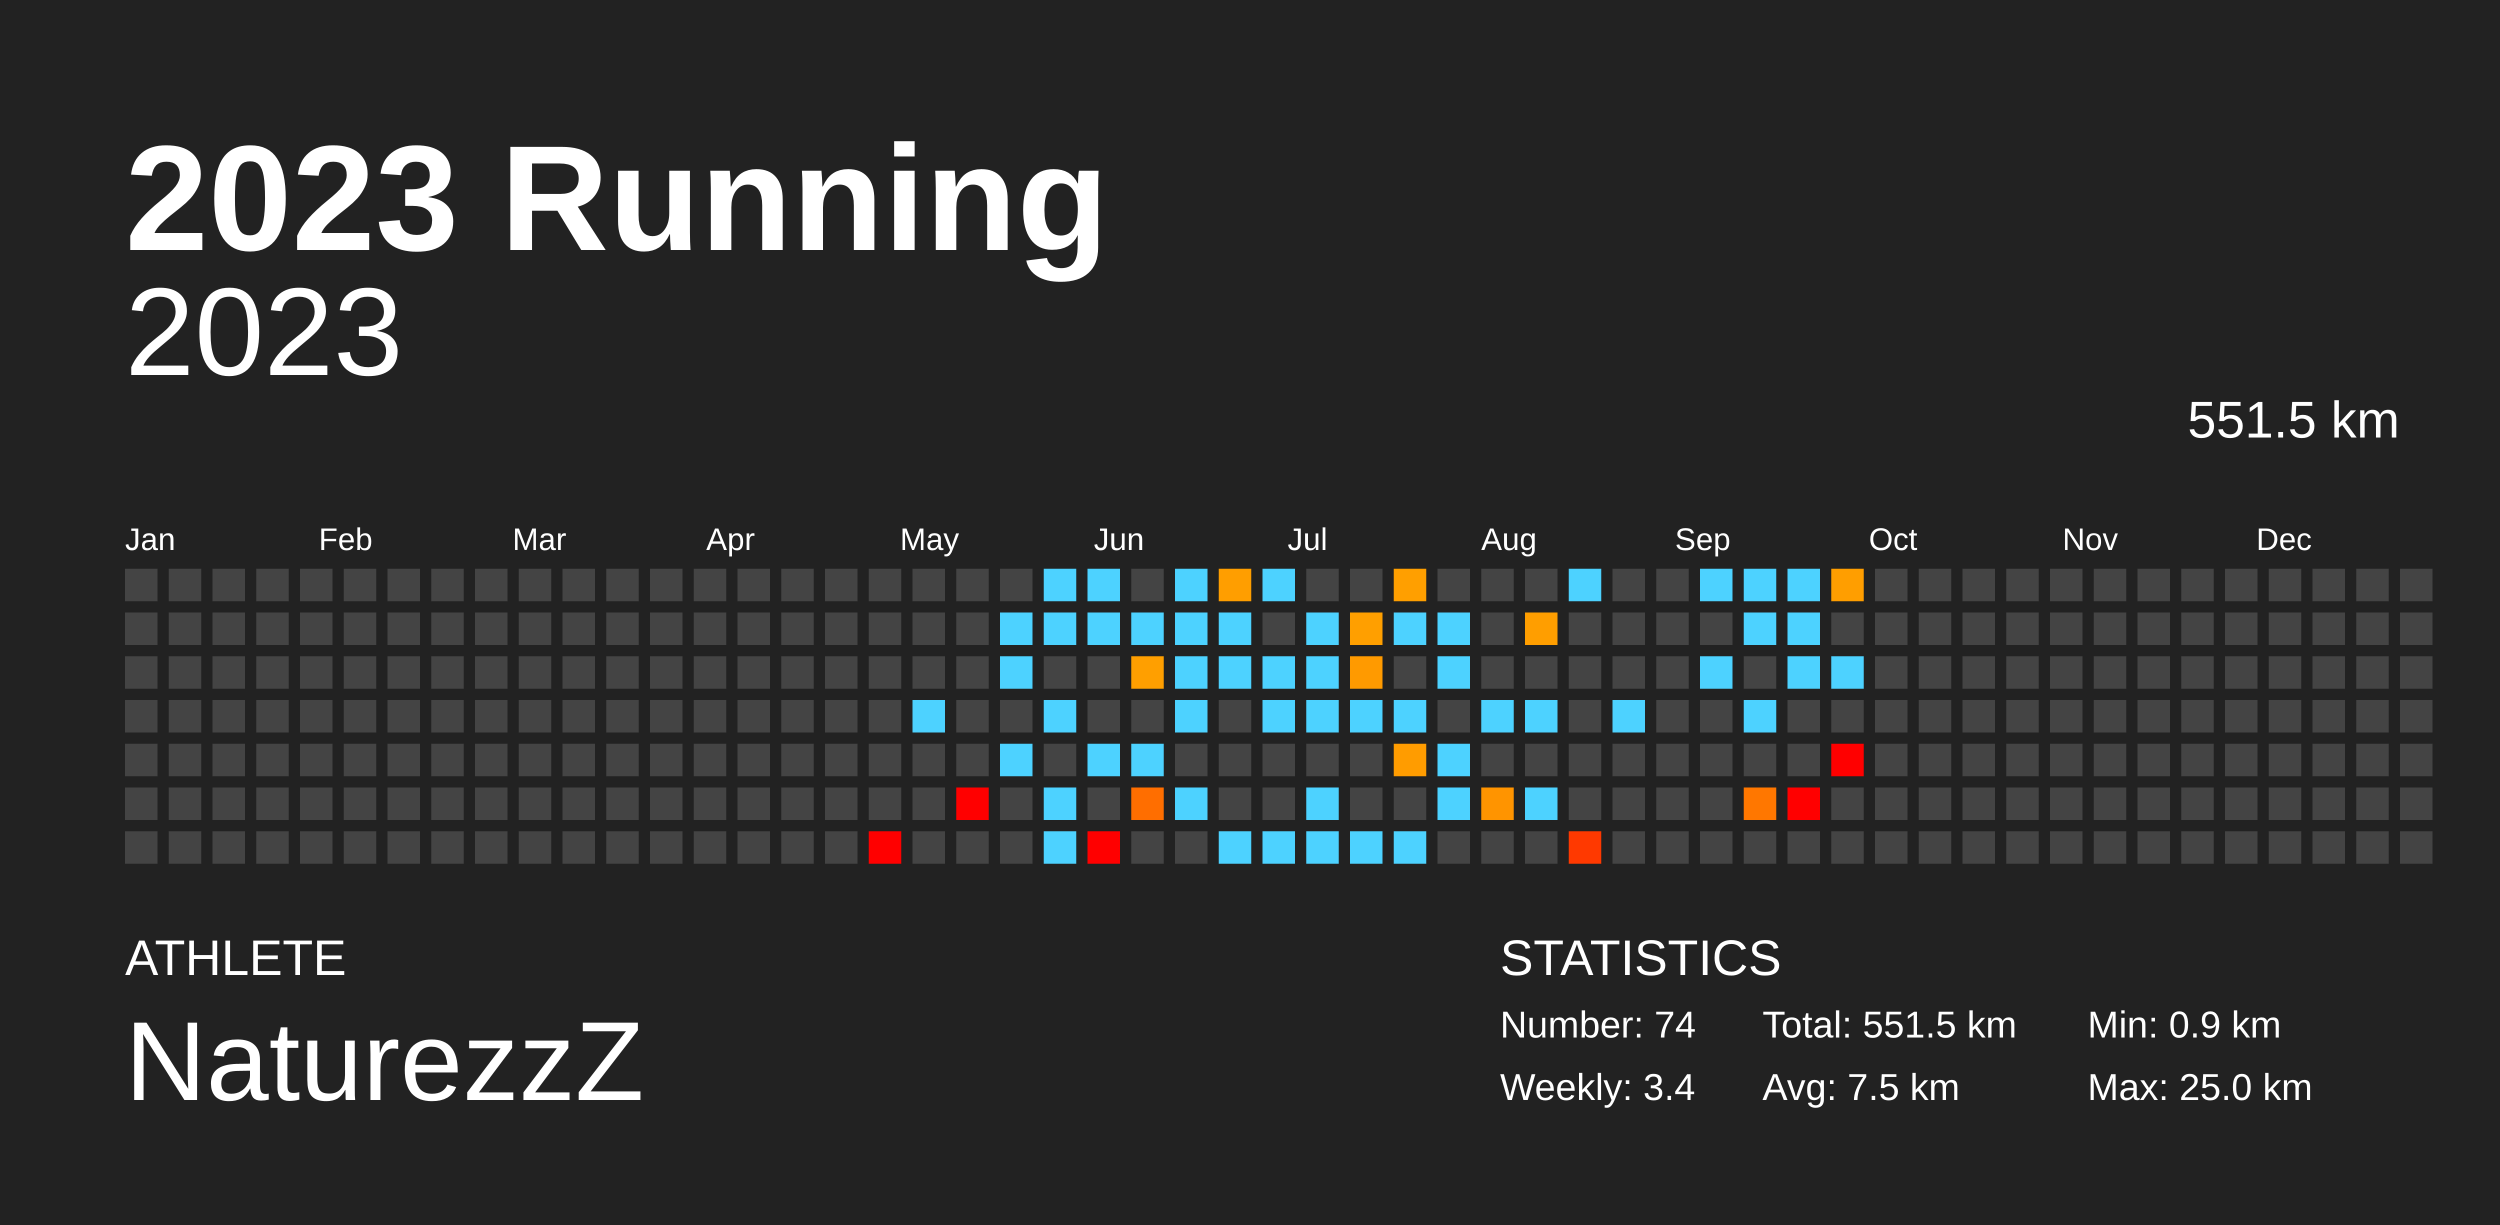
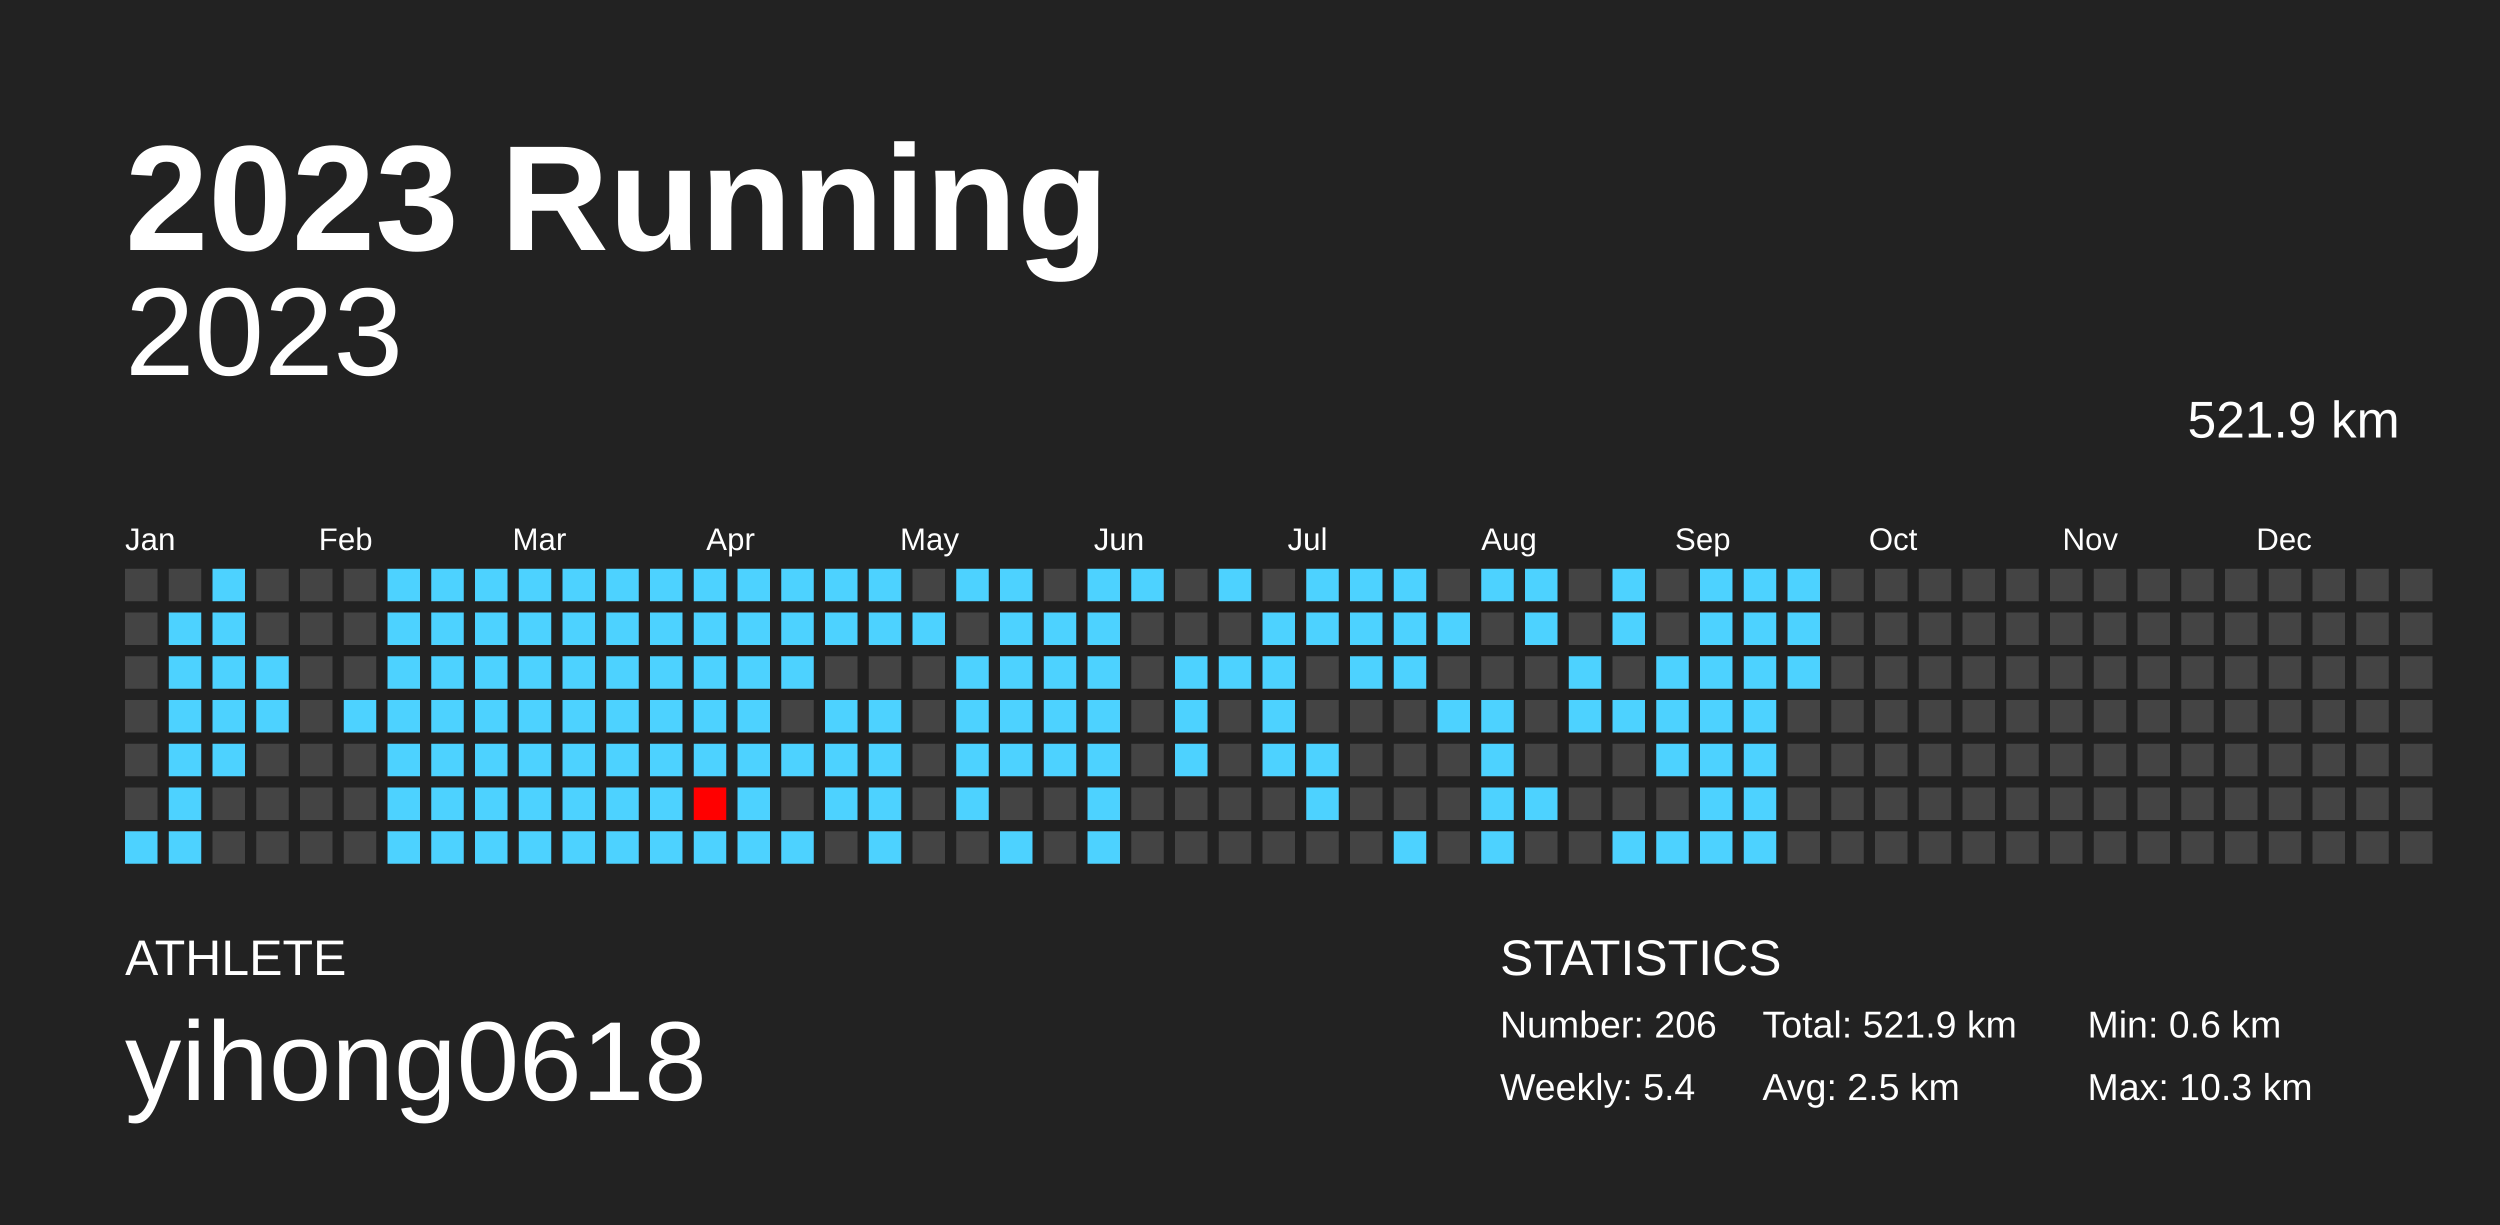
<svg xmlns="http://www.w3.org/2000/svg" baseProfile="full" height="98mm" version="1.1" viewBox="0,0,200,98" width="200mm">
  <defs />
  <rect fill="#222222" height="98" width="200" x="0" y="0" />
  <text fill="#FFFFFF" style="font-size:12px; font-family:Arial; font-weight:bold;" x="10" y="20">2023 Running</text>
  <text fill="#FFFFFF" style="font-size:4px; font-family:Arial" x="10" y="78">ATHLETE</text>
-   <text fill="#FFFFFF" style="font-size:9px; font-family:Arial" x="10" y="88">NaturezzZ</text>
+   <text fill="#FFFFFF" style="font-size:9px; font-family:Arial" x="10" y="88">yihong0618</text>
  <text fill="#FFFFFF" style="font-size:4px; font-family:Arial" x="120" y="78">STATISTICS</text>
-   <text fill="#FFFFFF" style="font-size:3px; font-family:Arial" x="120" y="83">Number: 74</text>
-   <text fill="#FFFFFF" style="font-size:3px; font-family:Arial" x="120" y="88">Weekly: 3.4</text>
-   <text fill="#FFFFFF" style="font-size:3px; font-family:Arial" x="141" y="83">Total: 551.5 km</text>
-   <text fill="#FFFFFF" style="font-size:3px; font-family:Arial" x="141" y="88">Avg: 7.5 km</text>
-   <text fill="#FFFFFF" style="font-size:3px; font-family:Arial" x="167" y="83">Min: 0.9 km</text>
-   <text fill="#FFFFFF" style="font-size:3px; font-family:Arial" x="167" y="88">Max: 25.0 km</text>
+   <text fill="#FFFFFF" style="font-size:3px; font-family:Arial" x="120" y="83">Number: 206</text>
+   <text fill="#FFFFFF" style="font-size:3px; font-family:Arial" x="120" y="88">Weekly: 5.4</text>
+   <text fill="#FFFFFF" style="font-size:3px; font-family:Arial" x="141" y="83">Total: 521.9 km</text>
+   <text fill="#FFFFFF" style="font-size:3px; font-family:Arial" x="141" y="88">Avg: 2.5 km</text>
+   <text fill="#FFFFFF" style="font-size:3px; font-family:Arial" x="167" y="83">Min: 0.6 km</text>
+   <text fill="#FFFFFF" style="font-size:3px; font-family:Arial" x="167" y="88">Max: 10.3 km</text>
  <text alignment-baseline="hanging" fill="#FFFFFF" style="font-size:10.0px; font-family:Arial;" x="10" y="30">2023</text>
-   <text alignment-baseline="hanging" fill="#FFFFFF" style="font-size:4.125px; font-family:Arial;" x="175" y="35">551.5 km</text>
+   <text alignment-baseline="hanging" fill="#FFFFFF" style="font-size:4.125px; font-family:Arial;" x="175" y="35">521.9 km</text>
  <text fill="#FFFFFF" style="font-size:2.5px; font-family:Arial" x="10.0" y="44">Jan</text>
  <text fill="#FFFFFF" style="font-size:2.5px; font-family:Arial" x="25.5" y="44">Feb</text>
  <text fill="#FFFFFF" style="font-size:2.5px; font-family:Arial" x="41.0" y="44">Mar</text>
  <text fill="#FFFFFF" style="font-size:2.5px; font-family:Arial" x="56.5" y="44">Apr</text>
  <text fill="#FFFFFF" style="font-size:2.5px; font-family:Arial" x="72.0" y="44">May</text>
  <text fill="#FFFFFF" style="font-size:2.5px; font-family:Arial" x="87.5" y="44">Jun</text>
  <text fill="#FFFFFF" style="font-size:2.5px; font-family:Arial" x="103.0" y="44">Jul</text>
  <text fill="#FFFFFF" style="font-size:2.5px; font-family:Arial" x="118.5" y="44">Aug</text>
  <text fill="#FFFFFF" style="font-size:2.5px; font-family:Arial" x="134.0" y="44">Sep</text>
  <text fill="#FFFFFF" style="font-size:2.5px; font-family:Arial" x="149.5" y="44">Oct</text>
  <text fill="#FFFFFF" style="font-size:2.5px; font-family:Arial" x="165.0" y="44">Nov</text>
  <text fill="#FFFFFF" style="font-size:2.5px; font-family:Arial" x="180.5" y="44">Dec</text>
  <rect fill="#444444" height="2.6" width="2.6" x="10.0" y="45.5" />
  <rect fill="#444444" height="2.6" width="2.6" x="10.0" y="49.0" />
  <rect fill="#444444" height="2.6" width="2.6" x="10.0" y="52.5" />
  <rect fill="#444444" height="2.6" width="2.6" x="10.0" y="56.0" />
  <rect fill="#444444" height="2.6" width="2.6" x="10.0" y="59.5" />
  <rect fill="#444444" height="2.6" width="2.6" x="10.0" y="63.0" />
-   <rect fill="#444444" height="2.6" width="2.6" x="10.0" y="66.5" />
+   <rect fill="#4dd2ff" height="2.6" width="2.6" x="10.0" y="66.5" />
  <rect fill="#444444" height="2.6" width="2.6" x="13.5" y="45.5" />
-   <rect fill="#444444" height="2.6" width="2.6" x="13.5" y="49.0" />
-   <rect fill="#444444" height="2.6" width="2.6" x="13.5" y="52.5" />
-   <rect fill="#444444" height="2.6" width="2.6" x="13.5" y="56.0" />
-   <rect fill="#444444" height="2.6" width="2.6" x="13.5" y="59.5" />
-   <rect fill="#444444" height="2.6" width="2.6" x="13.5" y="63.0" />
-   <rect fill="#444444" height="2.6" width="2.6" x="13.5" y="66.5" />
-   <rect fill="#444444" height="2.6" width="2.6" x="17.0" y="45.5" />
-   <rect fill="#444444" height="2.6" width="2.6" x="17.0" y="49.0" />
-   <rect fill="#444444" height="2.6" width="2.6" x="17.0" y="52.5" />
-   <rect fill="#444444" height="2.6" width="2.6" x="17.0" y="56.0" />
-   <rect fill="#444444" height="2.6" width="2.6" x="17.0" y="59.5" />
+   <rect fill="#4dd2ff" height="2.6" width="2.6" x="13.5" y="49.0" />
+   <rect fill="#4dd2ff" height="2.6" width="2.6" x="13.5" y="52.5" />
+   <rect fill="#4dd2ff" height="2.6" width="2.6" x="13.5" y="56.0" />
+   <rect fill="#4dd2ff" height="2.6" width="2.6" x="13.5" y="59.5" />
+   <rect fill="#4dd2ff" height="2.6" width="2.6" x="13.5" y="63.0" />
+   <rect fill="#4dd2ff" height="2.6" width="2.6" x="13.5" y="66.5" />
+   <rect fill="#4dd2ff" height="2.6" width="2.6" x="17.0" y="45.5" />
+   <rect fill="#4dd2ff" height="2.6" width="2.6" x="17.0" y="49.0" />
+   <rect fill="#4dd2ff" height="2.6" width="2.6" x="17.0" y="52.5" />
+   <rect fill="#4dd2ff" height="2.6" width="2.6" x="17.0" y="56.0" />
+   <rect fill="#4dd2ff" height="2.6" width="2.6" x="17.0" y="59.5" />
  <rect fill="#444444" height="2.6" width="2.6" x="17.0" y="63.0" />
  <rect fill="#444444" height="2.6" width="2.6" x="17.0" y="66.5" />
  <rect fill="#444444" height="2.6" width="2.6" x="20.5" y="45.5" />
  <rect fill="#444444" height="2.6" width="2.6" x="20.5" y="49.0" />
-   <rect fill="#444444" height="2.6" width="2.6" x="20.5" y="52.5" />
-   <rect fill="#444444" height="2.6" width="2.6" x="20.5" y="56.0" />
+   <rect fill="#4dd2ff" height="2.6" width="2.6" x="20.5" y="52.5" />
+   <rect fill="#4dd2ff" height="2.6" width="2.6" x="20.5" y="56.0" />
  <rect fill="#444444" height="2.6" width="2.6" x="20.5" y="59.5" />
  <rect fill="#444444" height="2.6" width="2.6" x="20.5" y="63.0" />
  <rect fill="#444444" height="2.6" width="2.6" x="20.5" y="66.5" />
  <rect fill="#444444" height="2.6" width="2.6" x="24.0" y="45.5" />
  <rect fill="#444444" height="2.6" width="2.6" x="24.0" y="49.0" />
  <rect fill="#444444" height="2.6" width="2.6" x="24.0" y="52.5" />
  <rect fill="#444444" height="2.6" width="2.6" x="24.0" y="56.0" />
  <rect fill="#444444" height="2.6" width="2.6" x="24.0" y="59.5" />
  <rect fill="#444444" height="2.6" width="2.6" x="24.0" y="63.0" />
  <rect fill="#444444" height="2.6" width="2.6" x="24.0" y="66.5" />
  <rect fill="#444444" height="2.6" width="2.6" x="27.5" y="45.5" />
  <rect fill="#444444" height="2.6" width="2.6" x="27.5" y="49.0" />
  <rect fill="#444444" height="2.6" width="2.6" x="27.5" y="52.5" />
-   <rect fill="#444444" height="2.6" width="2.6" x="27.5" y="56.0" />
+   <rect fill="#4dd2ff" height="2.6" width="2.6" x="27.5" y="56.0" />
  <rect fill="#444444" height="2.6" width="2.6" x="27.5" y="59.5" />
  <rect fill="#444444" height="2.6" width="2.6" x="27.5" y="63.0" />
  <rect fill="#444444" height="2.6" width="2.6" x="27.5" y="66.5" />
-   <rect fill="#444444" height="2.6" width="2.6" x="31.0" y="45.5" />
-   <rect fill="#444444" height="2.6" width="2.6" x="31.0" y="49.0" />
-   <rect fill="#444444" height="2.6" width="2.6" x="31.0" y="52.5" />
-   <rect fill="#444444" height="2.6" width="2.6" x="31.0" y="56.0" />
-   <rect fill="#444444" height="2.6" width="2.6" x="31.0" y="59.5" />
-   <rect fill="#444444" height="2.6" width="2.6" x="31.0" y="63.0" />
-   <rect fill="#444444" height="2.6" width="2.6" x="31.0" y="66.5" />
-   <rect fill="#444444" height="2.6" width="2.6" x="34.5" y="45.5" />
-   <rect fill="#444444" height="2.6" width="2.6" x="34.5" y="49.0" />
-   <rect fill="#444444" height="2.6" width="2.6" x="34.5" y="52.5" />
-   <rect fill="#444444" height="2.6" width="2.6" x="34.5" y="56.0" />
-   <rect fill="#444444" height="2.6" width="2.6" x="34.5" y="59.5" />
-   <rect fill="#444444" height="2.6" width="2.6" x="34.5" y="63.0" />
-   <rect fill="#444444" height="2.6" width="2.6" x="34.5" y="66.5" />
-   <rect fill="#444444" height="2.6" width="2.6" x="38.0" y="45.5" />
-   <rect fill="#444444" height="2.6" width="2.6" x="38.0" y="49.0" />
-   <rect fill="#444444" height="2.6" width="2.6" x="38.0" y="52.5" />
-   <rect fill="#444444" height="2.6" width="2.6" x="38.0" y="56.0" />
-   <rect fill="#444444" height="2.6" width="2.6" x="38.0" y="59.5" />
-   <rect fill="#444444" height="2.6" width="2.6" x="38.0" y="63.0" />
-   <rect fill="#444444" height="2.6" width="2.6" x="38.0" y="66.5" />
-   <rect fill="#444444" height="2.6" width="2.6" x="41.5" y="45.5" />
-   <rect fill="#444444" height="2.6" width="2.6" x="41.5" y="49.0" />
-   <rect fill="#444444" height="2.6" width="2.6" x="41.5" y="52.5" />
-   <rect fill="#444444" height="2.6" width="2.6" x="41.5" y="56.0" />
-   <rect fill="#444444" height="2.6" width="2.6" x="41.5" y="59.5" />
-   <rect fill="#444444" height="2.6" width="2.6" x="41.5" y="63.0" />
-   <rect fill="#444444" height="2.6" width="2.6" x="41.5" y="66.5" />
-   <rect fill="#444444" height="2.6" width="2.6" x="45.0" y="45.5" />
-   <rect fill="#444444" height="2.6" width="2.6" x="45.0" y="49.0" />
-   <rect fill="#444444" height="2.6" width="2.6" x="45.0" y="52.5" />
-   <rect fill="#444444" height="2.6" width="2.6" x="45.0" y="56.0" />
-   <rect fill="#444444" height="2.6" width="2.6" x="45.0" y="59.5" />
-   <rect fill="#444444" height="2.6" width="2.6" x="45.0" y="63.0" />
-   <rect fill="#444444" height="2.6" width="2.6" x="45.0" y="66.5" />
-   <rect fill="#444444" height="2.6" width="2.6" x="48.5" y="45.5" />
-   <rect fill="#444444" height="2.6" width="2.6" x="48.5" y="49.0" />
-   <rect fill="#444444" height="2.6" width="2.6" x="48.5" y="52.5" />
-   <rect fill="#444444" height="2.6" width="2.6" x="48.5" y="56.0" />
-   <rect fill="#444444" height="2.6" width="2.6" x="48.5" y="59.5" />
-   <rect fill="#444444" height="2.6" width="2.6" x="48.5" y="63.0" />
-   <rect fill="#444444" height="2.6" width="2.6" x="48.5" y="66.5" />
-   <rect fill="#444444" height="2.6" width="2.6" x="52.0" y="45.5" />
-   <rect fill="#444444" height="2.6" width="2.6" x="52.0" y="49.0" />
-   <rect fill="#444444" height="2.6" width="2.6" x="52.0" y="52.5" />
-   <rect fill="#444444" height="2.6" width="2.6" x="52.0" y="56.0" />
-   <rect fill="#444444" height="2.6" width="2.6" x="52.0" y="59.5" />
-   <rect fill="#444444" height="2.6" width="2.6" x="52.0" y="63.0" />
-   <rect fill="#444444" height="2.6" width="2.6" x="52.0" y="66.5" />
-   <rect fill="#444444" height="2.6" width="2.6" x="55.5" y="45.5" />
-   <rect fill="#444444" height="2.6" width="2.6" x="55.5" y="49.0" />
-   <rect fill="#444444" height="2.6" width="2.6" x="55.5" y="52.5" />
-   <rect fill="#444444" height="2.6" width="2.6" x="55.5" y="56.0" />
-   <rect fill="#444444" height="2.6" width="2.6" x="55.5" y="59.5" />
-   <rect fill="#444444" height="2.6" width="2.6" x="55.5" y="63.0" />
-   <rect fill="#444444" height="2.6" width="2.6" x="55.5" y="66.5" />
-   <rect fill="#444444" height="2.6" width="2.6" x="59.0" y="45.5" />
-   <rect fill="#444444" height="2.6" width="2.6" x="59.0" y="49.0" />
-   <rect fill="#444444" height="2.6" width="2.6" x="59.0" y="52.5" />
-   <rect fill="#444444" height="2.6" width="2.6" x="59.0" y="56.0" />
-   <rect fill="#444444" height="2.6" width="2.6" x="59.0" y="59.5" />
-   <rect fill="#444444" height="2.6" width="2.6" x="59.0" y="63.0" />
-   <rect fill="#444444" height="2.6" width="2.6" x="59.0" y="66.5" />
-   <rect fill="#444444" height="2.6" width="2.6" x="62.5" y="45.5" />
-   <rect fill="#444444" height="2.6" width="2.6" x="62.5" y="49.0" />
-   <rect fill="#444444" height="2.6" width="2.6" x="62.5" y="52.5" />
+   <rect fill="#4dd2ff" height="2.6" width="2.6" x="31.0" y="45.5" />
+   <rect fill="#4dd2ff" height="2.6" width="2.6" x="31.0" y="49.0" />
+   <rect fill="#4dd2ff" height="2.6" width="2.6" x="31.0" y="52.5" />
+   <rect fill="#4dd2ff" height="2.6" width="2.6" x="31.0" y="56.0" />
+   <rect fill="#4dd2ff" height="2.6" width="2.6" x="31.0" y="59.5" />
+   <rect fill="#4dd2ff" height="2.6" width="2.6" x="31.0" y="63.0" />
+   <rect fill="#4dd2ff" height="2.6" width="2.6" x="31.0" y="66.5" />
+   <rect fill="#4dd2ff" height="2.6" width="2.6" x="34.5" y="45.5" />
+   <rect fill="#4dd2ff" height="2.6" width="2.6" x="34.5" y="49.0" />
+   <rect fill="#4dd2ff" height="2.6" width="2.6" x="34.5" y="52.5" />
+   <rect fill="#4dd2ff" height="2.6" width="2.6" x="34.5" y="56.0" />
+   <rect fill="#4dd2ff" height="2.6" width="2.6" x="34.5" y="59.5" />
+   <rect fill="#4dd2ff" height="2.6" width="2.6" x="34.5" y="63.0" />
+   <rect fill="#4dd2ff" height="2.6" width="2.6" x="34.5" y="66.5" />
+   <rect fill="#4dd2ff" height="2.6" width="2.6" x="38.0" y="45.5" />
+   <rect fill="#4dd2ff" height="2.6" width="2.6" x="38.0" y="49.0" />
+   <rect fill="#4dd2ff" height="2.6" width="2.6" x="38.0" y="52.5" />
+   <rect fill="#4dd2ff" height="2.6" width="2.6" x="38.0" y="56.0" />
+   <rect fill="#4dd2ff" height="2.6" width="2.6" x="38.0" y="59.5" />
+   <rect fill="#4dd2ff" height="2.6" width="2.6" x="38.0" y="63.0" />
+   <rect fill="#4dd2ff" height="2.6" width="2.6" x="38.0" y="66.5" />
+   <rect fill="#4dd2ff" height="2.6" width="2.6" x="41.5" y="45.5" />
+   <rect fill="#4dd2ff" height="2.6" width="2.6" x="41.5" y="49.0" />
+   <rect fill="#4dd2ff" height="2.6" width="2.6" x="41.5" y="52.5" />
+   <rect fill="#4dd2ff" height="2.6" width="2.6" x="41.5" y="56.0" />
+   <rect fill="#4dd2ff" height="2.6" width="2.6" x="41.5" y="59.5" />
+   <rect fill="#4dd2ff" height="2.6" width="2.6" x="41.5" y="63.0" />
+   <rect fill="#4dd2ff" height="2.6" width="2.6" x="41.5" y="66.5" />
+   <rect fill="#4dd2ff" height="2.6" width="2.6" x="45.0" y="45.5" />
+   <rect fill="#4dd2ff" height="2.6" width="2.6" x="45.0" y="49.0" />
+   <rect fill="#4dd2ff" height="2.6" width="2.6" x="45.0" y="52.5" />
+   <rect fill="#4dd2ff" height="2.6" width="2.6" x="45.0" y="56.0" />
+   <rect fill="#4dd2ff" height="2.6" width="2.6" x="45.0" y="59.5" />
+   <rect fill="#4dd2ff" height="2.6" width="2.6" x="45.0" y="63.0" />
+   <rect fill="#4dd2ff" height="2.6" width="2.6" x="45.0" y="66.5" />
+   <rect fill="#4dd2ff" height="2.6" width="2.6" x="48.5" y="45.5" />
+   <rect fill="#4dd2ff" height="2.6" width="2.6" x="48.5" y="49.0" />
+   <rect fill="#4dd2ff" height="2.6" width="2.6" x="48.5" y="52.5" />
+   <rect fill="#4dd2ff" height="2.6" width="2.6" x="48.5" y="56.0" />
+   <rect fill="#4dd2ff" height="2.6" width="2.6" x="48.5" y="59.5" />
+   <rect fill="#4dd2ff" height="2.6" width="2.6" x="48.5" y="63.0" />
+   <rect fill="#4dd2ff" height="2.6" width="2.6" x="48.5" y="66.5" />
+   <rect fill="#4dd2ff" height="2.6" width="2.6" x="52.0" y="45.5" />
+   <rect fill="#4dd2ff" height="2.6" width="2.6" x="52.0" y="49.0" />
+   <rect fill="#4dd2ff" height="2.6" width="2.6" x="52.0" y="52.5" />
+   <rect fill="#4dd2ff" height="2.6" width="2.6" x="52.0" y="56.0" />
+   <rect fill="#4dd2ff" height="2.6" width="2.6" x="52.0" y="59.5" />
+   <rect fill="#4dd2ff" height="2.6" width="2.6" x="52.0" y="63.0" />
+   <rect fill="#4dd2ff" height="2.6" width="2.6" x="52.0" y="66.5" />
+   <rect fill="#4dd2ff" height="2.6" width="2.6" x="55.5" y="45.5" />
+   <rect fill="#4dd2ff" height="2.6" width="2.6" x="55.5" y="49.0" />
+   <rect fill="#4dd2ff" height="2.6" width="2.6" x="55.5" y="52.5" />
+   <rect fill="#4dd2ff" height="2.6" width="2.6" x="55.5" y="56.0" />
+   <rect fill="#4dd2ff" height="2.6" width="2.6" x="55.5" y="59.5" />
+   <rect fill="#ff0000" height="2.6" width="2.6" x="55.5" y="63.0" />
+   <rect fill="#4dd2ff" height="2.6" width="2.6" x="55.5" y="66.5" />
+   <rect fill="#4dd2ff" height="2.6" width="2.6" x="59.0" y="45.5" />
+   <rect fill="#4dd2ff" height="2.6" width="2.6" x="59.0" y="49.0" />
+   <rect fill="#4dd2ff" height="2.6" width="2.6" x="59.0" y="52.5" />
+   <rect fill="#4dd2ff" height="2.6" width="2.6" x="59.0" y="56.0" />
+   <rect fill="#4dd2ff" height="2.6" width="2.6" x="59.0" y="59.5" />
+   <rect fill="#4dd2ff" height="2.6" width="2.6" x="59.0" y="63.0" />
+   <rect fill="#4dd2ff" height="2.6" width="2.6" x="59.0" y="66.5" />
+   <rect fill="#4dd2ff" height="2.6" width="2.6" x="62.5" y="45.5" />
+   <rect fill="#4dd2ff" height="2.6" width="2.6" x="62.5" y="49.0" />
+   <rect fill="#4dd2ff" height="2.6" width="2.6" x="62.5" y="52.5" />
  <rect fill="#444444" height="2.6" width="2.6" x="62.5" y="56.0" />
-   <rect fill="#444444" height="2.6" width="2.6" x="62.5" y="59.5" />
+   <rect fill="#4dd2ff" height="2.6" width="2.6" x="62.5" y="59.5" />
  <rect fill="#444444" height="2.6" width="2.6" x="62.5" y="63.0" />
-   <rect fill="#444444" height="2.6" width="2.6" x="62.5" y="66.5" />
-   <rect fill="#444444" height="2.6" width="2.6" x="66.0" y="45.5" />
-   <rect fill="#444444" height="2.6" width="2.6" x="66.0" y="49.0" />
+   <rect fill="#4dd2ff" height="2.6" width="2.6" x="62.5" y="66.5" />
+   <rect fill="#4dd2ff" height="2.6" width="2.6" x="66.0" y="45.5" />
+   <rect fill="#4dd2ff" height="2.6" width="2.6" x="66.0" y="49.0" />
  <rect fill="#444444" height="2.6" width="2.6" x="66.0" y="52.5" />
-   <rect fill="#444444" height="2.6" width="2.6" x="66.0" y="56.0" />
-   <rect fill="#444444" height="2.6" width="2.6" x="66.0" y="59.5" />
-   <rect fill="#444444" height="2.6" width="2.6" x="66.0" y="63.0" />
+   <rect fill="#4dd2ff" height="2.6" width="2.6" x="66.0" y="56.0" />
+   <rect fill="#4dd2ff" height="2.6" width="2.6" x="66.0" y="59.5" />
+   <rect fill="#4dd2ff" height="2.6" width="2.6" x="66.0" y="63.0" />
  <rect fill="#444444" height="2.6" width="2.6" x="66.0" y="66.5" />
-   <rect fill="#444444" height="2.6" width="2.6" x="69.5" y="45.5" />
-   <rect fill="#444444" height="2.6" width="2.6" x="69.5" y="49.0" />
+   <rect fill="#4dd2ff" height="2.6" width="2.6" x="69.5" y="45.5" />
+   <rect fill="#4dd2ff" height="2.6" width="2.6" x="69.5" y="49.0" />
  <rect fill="#444444" height="2.6" width="2.6" x="69.5" y="52.5" />
-   <rect fill="#444444" height="2.6" width="2.6" x="69.5" y="56.0" />
-   <rect fill="#444444" height="2.6" width="2.6" x="69.5" y="59.5" />
-   <rect fill="#444444" height="2.6" width="2.6" x="69.5" y="63.0" />
-   <rect fill="red" height="2.6" width="2.6" x="69.5" y="66.5" />
+   <rect fill="#4dd2ff" height="2.6" width="2.6" x="69.5" y="56.0" />
+   <rect fill="#4dd2ff" height="2.6" width="2.6" x="69.5" y="59.5" />
+   <rect fill="#4dd2ff" height="2.6" width="2.6" x="69.5" y="63.0" />
+   <rect fill="#4dd2ff" height="2.6" width="2.6" x="69.5" y="66.5" />
  <rect fill="#444444" height="2.6" width="2.6" x="73.0" y="45.5" />
-   <rect fill="#444444" height="2.6" width="2.6" x="73.0" y="49.0" />
+   <rect fill="#4dd2ff" height="2.6" width="2.6" x="73.0" y="49.0" />
  <rect fill="#444444" height="2.6" width="2.6" x="73.0" y="52.5" />
-   <rect fill="#4dd2ff" height="2.6" width="2.6" x="73.0" y="56.0" />
+   <rect fill="#444444" height="2.6" width="2.6" x="73.0" y="56.0" />
  <rect fill="#444444" height="2.6" width="2.6" x="73.0" y="59.5" />
  <rect fill="#444444" height="2.6" width="2.6" x="73.0" y="63.0" />
  <rect fill="#444444" height="2.6" width="2.6" x="73.0" y="66.5" />
-   <rect fill="#444444" height="2.6" width="2.6" x="76.5" y="45.5" />
+   <rect fill="#4dd2ff" height="2.6" width="2.6" x="76.5" y="45.5" />
  <rect fill="#444444" height="2.6" width="2.6" x="76.5" y="49.0" />
-   <rect fill="#444444" height="2.6" width="2.6" x="76.5" y="52.5" />
-   <rect fill="#444444" height="2.6" width="2.6" x="76.5" y="56.0" />
-   <rect fill="#444444" height="2.6" width="2.6" x="76.5" y="59.5" />
-   <rect fill="red" height="2.6" width="2.6" x="76.5" y="63.0" />
+   <rect fill="#4dd2ff" height="2.6" width="2.6" x="76.5" y="52.5" />
+   <rect fill="#4dd2ff" height="2.6" width="2.6" x="76.5" y="56.0" />
+   <rect fill="#4dd2ff" height="2.6" width="2.6" x="76.5" y="59.5" />
+   <rect fill="#4dd2ff" height="2.6" width="2.6" x="76.5" y="63.0" />
  <rect fill="#444444" height="2.6" width="2.6" x="76.5" y="66.5" />
-   <rect fill="#444444" height="2.6" width="2.6" x="80.0" y="45.5" />
+   <rect fill="#4dd2ff" height="2.6" width="2.6" x="80.0" y="45.5" />
  <rect fill="#4dd2ff" height="2.6" width="2.6" x="80.0" y="49.0" />
  <rect fill="#4dd2ff" height="2.6" width="2.6" x="80.0" y="52.5" />
-   <rect fill="#444444" height="2.6" width="2.6" x="80.0" y="56.0" />
+   <rect fill="#4dd2ff" height="2.6" width="2.6" x="80.0" y="56.0" />
  <rect fill="#4dd2ff" height="2.6" width="2.6" x="80.0" y="59.5" />
  <rect fill="#444444" height="2.6" width="2.6" x="80.0" y="63.0" />
-   <rect fill="#444444" height="2.6" width="2.6" x="80.0" y="66.5" />
-   <rect fill="#4dd2ff" height="2.6" width="2.6" x="83.5" y="45.5" />
+   <rect fill="#4dd2ff" height="2.6" width="2.6" x="80.0" y="66.5" />
+   <rect fill="#444444" height="2.6" width="2.6" x="83.5" y="45.5" />
  <rect fill="#4dd2ff" height="2.6" width="2.6" x="83.5" y="49.0" />
-   <rect fill="#444444" height="2.6" width="2.6" x="83.5" y="52.5" />
+   <rect fill="#4dd2ff" height="2.6" width="2.6" x="83.5" y="52.5" />
  <rect fill="#4dd2ff" height="2.6" width="2.6" x="83.5" y="56.0" />
-   <rect fill="#444444" height="2.6" width="2.6" x="83.5" y="59.5" />
-   <rect fill="#4dd2ff" height="2.6" width="2.6" x="83.5" y="63.0" />
-   <rect fill="#4dd2ff" height="2.6" width="2.6" x="83.5" y="66.5" />
+   <rect fill="#4dd2ff" height="2.6" width="2.6" x="83.5" y="59.5" />
+   <rect fill="#444444" height="2.6" width="2.6" x="83.5" y="63.0" />
+   <rect fill="#444444" height="2.6" width="2.6" x="83.5" y="66.5" />
  <rect fill="#4dd2ff" height="2.6" width="2.6" x="87.0" y="45.5" />
  <rect fill="#4dd2ff" height="2.6" width="2.6" x="87.0" y="49.0" />
-   <rect fill="#444444" height="2.6" width="2.6" x="87.0" y="52.5" />
-   <rect fill="#444444" height="2.6" width="2.6" x="87.0" y="56.0" />
+   <rect fill="#4dd2ff" height="2.6" width="2.6" x="87.0" y="52.5" />
+   <rect fill="#4dd2ff" height="2.6" width="2.6" x="87.0" y="56.0" />
  <rect fill="#4dd2ff" height="2.6" width="2.6" x="87.0" y="59.5" />
-   <rect fill="#444444" height="2.6" width="2.6" x="87.0" y="63.0" />
-   <rect fill="red" height="2.6" width="2.6" x="87.0" y="66.5" />
-   <rect fill="#444444" height="2.6" width="2.6" x="90.5" y="45.5" />
-   <rect fill="#4dd2ff" height="2.6" width="2.6" x="90.5" y="49.0" />
-   <rect fill="#ff9f00" height="2.6" width="2.6" x="90.5" y="52.5" />
+   <rect fill="#4dd2ff" height="2.6" width="2.6" x="87.0" y="63.0" />
+   <rect fill="#4dd2ff" height="2.6" width="2.6" x="87.0" y="66.5" />
+   <rect fill="#4dd2ff" height="2.6" width="2.6" x="90.5" y="45.5" />
+   <rect fill="#444444" height="2.6" width="2.6" x="90.5" y="49.0" />
+   <rect fill="#444444" height="2.6" width="2.6" x="90.5" y="52.5" />
  <rect fill="#444444" height="2.6" width="2.6" x="90.5" y="56.0" />
-   <rect fill="#4dd2ff" height="2.6" width="2.6" x="90.5" y="59.5" />
-   <rect fill="#ff6e00" height="2.6" width="2.6" x="90.5" y="63.0" />
+   <rect fill="#444444" height="2.6" width="2.6" x="90.5" y="59.5" />
+   <rect fill="#444444" height="2.6" width="2.6" x="90.5" y="63.0" />
  <rect fill="#444444" height="2.6" width="2.6" x="90.5" y="66.5" />
-   <rect fill="#4dd2ff" height="2.6" width="2.6" x="94.0" y="45.5" />
-   <rect fill="#4dd2ff" height="2.6" width="2.6" x="94.0" y="49.0" />
+   <rect fill="#444444" height="2.6" width="2.6" x="94.0" y="45.5" />
+   <rect fill="#444444" height="2.6" width="2.6" x="94.0" y="49.0" />
  <rect fill="#4dd2ff" height="2.6" width="2.6" x="94.0" y="52.5" />
  <rect fill="#4dd2ff" height="2.6" width="2.6" x="94.0" y="56.0" />
-   <rect fill="#444444" height="2.6" width="2.6" x="94.0" y="59.5" />
-   <rect fill="#4dd2ff" height="2.6" width="2.6" x="94.0" y="63.0" />
+   <rect fill="#4dd2ff" height="2.6" width="2.6" x="94.0" y="59.5" />
+   <rect fill="#444444" height="2.6" width="2.6" x="94.0" y="63.0" />
  <rect fill="#444444" height="2.6" width="2.6" x="94.0" y="66.5" />
-   <rect fill="#ff9e00" height="2.6" width="2.6" x="97.5" y="45.5" />
-   <rect fill="#4dd2ff" height="2.6" width="2.6" x="97.5" y="49.0" />
+   <rect fill="#4dd2ff" height="2.6" width="2.6" x="97.5" y="45.5" />
+   <rect fill="#444444" height="2.6" width="2.6" x="97.5" y="49.0" />
  <rect fill="#4dd2ff" height="2.6" width="2.6" x="97.5" y="52.5" />
  <rect fill="#444444" height="2.6" width="2.6" x="97.5" y="56.0" />
  <rect fill="#444444" height="2.6" width="2.6" x="97.5" y="59.5" />
  <rect fill="#444444" height="2.6" width="2.6" x="97.5" y="63.0" />
-   <rect fill="#4dd2ff" height="2.6" width="2.6" x="97.5" y="66.5" />
-   <rect fill="#4dd2ff" height="2.6" width="2.6" x="101.0" y="45.5" />
-   <rect fill="#444444" height="2.6" width="2.6" x="101.0" y="49.0" />
+   <rect fill="#444444" height="2.6" width="2.6" x="97.5" y="66.5" />
+   <rect fill="#444444" height="2.6" width="2.6" x="101.0" y="45.5" />
+   <rect fill="#4dd2ff" height="2.6" width="2.6" x="101.0" y="49.0" />
  <rect fill="#4dd2ff" height="2.6" width="2.6" x="101.0" y="52.5" />
  <rect fill="#4dd2ff" height="2.6" width="2.6" x="101.0" y="56.0" />
-   <rect fill="#444444" height="2.6" width="2.6" x="101.0" y="59.5" />
+   <rect fill="#4dd2ff" height="2.6" width="2.6" x="101.0" y="59.5" />
  <rect fill="#444444" height="2.6" width="2.6" x="101.0" y="63.0" />
-   <rect fill="#4dd2ff" height="2.6" width="2.6" x="101.0" y="66.5" />
-   <rect fill="#444444" height="2.6" width="2.6" x="104.5" y="45.5" />
+   <rect fill="#444444" height="2.6" width="2.6" x="101.0" y="66.5" />
+   <rect fill="#4dd2ff" height="2.6" width="2.6" x="104.5" y="45.5" />
  <rect fill="#4dd2ff" height="2.6" width="2.6" x="104.5" y="49.0" />
-   <rect fill="#4dd2ff" height="2.6" width="2.6" x="104.5" y="52.5" />
-   <rect fill="#4dd2ff" height="2.6" width="2.6" x="104.5" y="56.0" />
-   <rect fill="#444444" height="2.6" width="2.6" x="104.5" y="59.5" />
+   <rect fill="#444444" height="2.6" width="2.6" x="104.5" y="52.5" />
+   <rect fill="#444444" height="2.6" width="2.6" x="104.5" y="56.0" />
+   <rect fill="#4dd2ff" height="2.6" width="2.6" x="104.5" y="59.5" />
  <rect fill="#4dd2ff" height="2.6" width="2.6" x="104.5" y="63.0" />
-   <rect fill="#4dd2ff" height="2.6" width="2.6" x="104.5" y="66.5" />
-   <rect fill="#444444" height="2.6" width="2.6" x="108.0" y="45.5" />
-   <rect fill="#ff9f00" height="2.6" width="2.6" x="108.0" y="49.0" />
-   <rect fill="#ff9a00" height="2.6" width="2.6" x="108.0" y="52.5" />
-   <rect fill="#4dd2ff" height="2.6" width="2.6" x="108.0" y="56.0" />
+   <rect fill="#444444" height="2.6" width="2.6" x="104.5" y="66.5" />
+   <rect fill="#4dd2ff" height="2.6" width="2.6" x="108.0" y="45.5" />
+   <rect fill="#4dd2ff" height="2.6" width="2.6" x="108.0" y="49.0" />
+   <rect fill="#4dd2ff" height="2.6" width="2.6" x="108.0" y="52.5" />
+   <rect fill="#444444" height="2.6" width="2.6" x="108.0" y="56.0" />
  <rect fill="#444444" height="2.6" width="2.6" x="108.0" y="59.5" />
  <rect fill="#444444" height="2.6" width="2.6" x="108.0" y="63.0" />
-   <rect fill="#4dd2ff" height="2.6" width="2.6" x="108.0" y="66.5" />
-   <rect fill="#ff9f00" height="2.6" width="2.6" x="111.5" y="45.5" />
+   <rect fill="#444444" height="2.6" width="2.6" x="108.0" y="66.5" />
+   <rect fill="#4dd2ff" height="2.6" width="2.6" x="111.5" y="45.5" />
  <rect fill="#4dd2ff" height="2.6" width="2.6" x="111.5" y="49.0" />
-   <rect fill="#444444" height="2.6" width="2.6" x="111.5" y="52.5" />
-   <rect fill="#4dd2ff" height="2.6" width="2.6" x="111.5" y="56.0" />
-   <rect fill="#ff9c00" height="2.6" width="2.6" x="111.5" y="59.5" />
+   <rect fill="#4dd2ff" height="2.6" width="2.6" x="111.5" y="52.5" />
+   <rect fill="#444444" height="2.6" width="2.6" x="111.5" y="56.0" />
+   <rect fill="#444444" height="2.6" width="2.6" x="111.5" y="59.5" />
  <rect fill="#444444" height="2.6" width="2.6" x="111.5" y="63.0" />
  <rect fill="#4dd2ff" height="2.6" width="2.6" x="111.5" y="66.5" />
  <rect fill="#444444" height="2.6" width="2.6" x="115.0" y="45.5" />
  <rect fill="#4dd2ff" height="2.6" width="2.6" x="115.0" y="49.0" />
-   <rect fill="#4dd2ff" height="2.6" width="2.6" x="115.0" y="52.5" />
-   <rect fill="#444444" height="2.6" width="2.6" x="115.0" y="56.0" />
-   <rect fill="#4dd2ff" height="2.6" width="2.6" x="115.0" y="59.5" />
-   <rect fill="#4dd2ff" height="2.6" width="2.6" x="115.0" y="63.0" />
+   <rect fill="#444444" height="2.6" width="2.6" x="115.0" y="52.5" />
+   <rect fill="#4dd2ff" height="2.6" width="2.6" x="115.0" y="56.0" />
+   <rect fill="#444444" height="2.6" width="2.6" x="115.0" y="59.5" />
+   <rect fill="#444444" height="2.6" width="2.6" x="115.0" y="63.0" />
  <rect fill="#444444" height="2.6" width="2.6" x="115.0" y="66.5" />
-   <rect fill="#444444" height="2.6" width="2.6" x="118.5" y="45.5" />
+   <rect fill="#4dd2ff" height="2.6" width="2.6" x="118.5" y="45.5" />
  <rect fill="#444444" height="2.6" width="2.6" x="118.5" y="49.0" />
  <rect fill="#444444" height="2.6" width="2.6" x="118.5" y="52.5" />
  <rect fill="#4dd2ff" height="2.6" width="2.6" x="118.5" y="56.0" />
-   <rect fill="#444444" height="2.6" width="2.6" x="118.5" y="59.5" />
-   <rect fill="#ff9400" height="2.6" width="2.6" x="118.5" y="63.0" />
-   <rect fill="#444444" height="2.6" width="2.6" x="118.5" y="66.5" />
-   <rect fill="#444444" height="2.6" width="2.6" x="122.0" y="45.5" />
-   <rect fill="#ff9e00" height="2.6" width="2.6" x="122.0" y="49.0" />
+   <rect fill="#4dd2ff" height="2.6" width="2.6" x="118.5" y="59.5" />
+   <rect fill="#4dd2ff" height="2.6" width="2.6" x="118.5" y="63.0" />
+   <rect fill="#4dd2ff" height="2.6" width="2.6" x="118.5" y="66.5" />
+   <rect fill="#4dd2ff" height="2.6" width="2.6" x="122.0" y="45.5" />
+   <rect fill="#4dd2ff" height="2.6" width="2.6" x="122.0" y="49.0" />
  <rect fill="#444444" height="2.6" width="2.6" x="122.0" y="52.5" />
-   <rect fill="#4dd2ff" height="2.6" width="2.6" x="122.0" y="56.0" />
+   <rect fill="#444444" height="2.6" width="2.6" x="122.0" y="56.0" />
  <rect fill="#444444" height="2.6" width="2.6" x="122.0" y="59.5" />
  <rect fill="#4dd2ff" height="2.6" width="2.6" x="122.0" y="63.0" />
  <rect fill="#444444" height="2.6" width="2.6" x="122.0" y="66.5" />
-   <rect fill="#4dd2ff" height="2.6" width="2.6" x="125.5" y="45.5" />
+   <rect fill="#444444" height="2.6" width="2.6" x="125.5" y="45.5" />
  <rect fill="#444444" height="2.6" width="2.6" x="125.5" y="49.0" />
-   <rect fill="#444444" height="2.6" width="2.6" x="125.5" y="52.5" />
-   <rect fill="#444444" height="2.6" width="2.6" x="125.5" y="56.0" />
+   <rect fill="#4dd2ff" height="2.6" width="2.6" x="125.5" y="52.5" />
+   <rect fill="#4dd2ff" height="2.6" width="2.6" x="125.5" y="56.0" />
  <rect fill="#444444" height="2.6" width="2.6" x="125.5" y="59.5" />
  <rect fill="#444444" height="2.6" width="2.6" x="125.5" y="63.0" />
-   <rect fill="#ff3900" height="2.6" width="2.6" x="125.5" y="66.5" />
-   <rect fill="#444444" height="2.6" width="2.6" x="129.0" y="45.5" />
-   <rect fill="#444444" height="2.6" width="2.6" x="129.0" y="49.0" />
+   <rect fill="#444444" height="2.6" width="2.6" x="125.5" y="66.5" />
+   <rect fill="#4dd2ff" height="2.6" width="2.6" x="129.0" y="45.5" />
+   <rect fill="#4dd2ff" height="2.6" width="2.6" x="129.0" y="49.0" />
  <rect fill="#444444" height="2.6" width="2.6" x="129.0" y="52.5" />
  <rect fill="#4dd2ff" height="2.6" width="2.6" x="129.0" y="56.0" />
  <rect fill="#444444" height="2.6" width="2.6" x="129.0" y="59.5" />
  <rect fill="#444444" height="2.6" width="2.6" x="129.0" y="63.0" />
-   <rect fill="#444444" height="2.6" width="2.6" x="129.0" y="66.5" />
+   <rect fill="#4dd2ff" height="2.6" width="2.6" x="129.0" y="66.5" />
  <rect fill="#444444" height="2.6" width="2.6" x="132.5" y="45.5" />
  <rect fill="#444444" height="2.6" width="2.6" x="132.5" y="49.0" />
-   <rect fill="#444444" height="2.6" width="2.6" x="132.5" y="52.5" />
-   <rect fill="#444444" height="2.6" width="2.6" x="132.5" y="56.0" />
-   <rect fill="#444444" height="2.6" width="2.6" x="132.5" y="59.5" />
+   <rect fill="#4dd2ff" height="2.6" width="2.6" x="132.5" y="52.5" />
+   <rect fill="#4dd2ff" height="2.6" width="2.6" x="132.5" y="56.0" />
+   <rect fill="#4dd2ff" height="2.6" width="2.6" x="132.5" y="59.5" />
  <rect fill="#444444" height="2.6" width="2.6" x="132.5" y="63.0" />
-   <rect fill="#444444" height="2.6" width="2.6" x="132.5" y="66.5" />
+   <rect fill="#4dd2ff" height="2.6" width="2.6" x="132.5" y="66.5" />
  <rect fill="#4dd2ff" height="2.6" width="2.6" x="136.0" y="45.5" />
-   <rect fill="#444444" height="2.6" width="2.6" x="136.0" y="49.0" />
+   <rect fill="#4dd2ff" height="2.6" width="2.6" x="136.0" y="49.0" />
  <rect fill="#4dd2ff" height="2.6" width="2.6" x="136.0" y="52.5" />
-   <rect fill="#444444" height="2.6" width="2.6" x="136.0" y="56.0" />
-   <rect fill="#444444" height="2.6" width="2.6" x="136.0" y="59.5" />
-   <rect fill="#444444" height="2.6" width="2.6" x="136.0" y="63.0" />
-   <rect fill="#444444" height="2.6" width="2.6" x="136.0" y="66.5" />
+   <rect fill="#4dd2ff" height="2.6" width="2.6" x="136.0" y="56.0" />
+   <rect fill="#4dd2ff" height="2.6" width="2.6" x="136.0" y="59.5" />
+   <rect fill="#4dd2ff" height="2.6" width="2.6" x="136.0" y="63.0" />
+   <rect fill="#4dd2ff" height="2.6" width="2.6" x="136.0" y="66.5" />
  <rect fill="#4dd2ff" height="2.6" width="2.6" x="139.5" y="45.5" />
  <rect fill="#4dd2ff" height="2.6" width="2.6" x="139.5" y="49.0" />
-   <rect fill="#444444" height="2.6" width="2.6" x="139.5" y="52.5" />
+   <rect fill="#4dd2ff" height="2.6" width="2.6" x="139.5" y="52.5" />
  <rect fill="#4dd2ff" height="2.6" width="2.6" x="139.5" y="56.0" />
-   <rect fill="#444444" height="2.6" width="2.6" x="139.5" y="59.5" />
-   <rect fill="#ff7700" height="2.6" width="2.6" x="139.5" y="63.0" />
-   <rect fill="#444444" height="2.6" width="2.6" x="139.5" y="66.5" />
+   <rect fill="#4dd2ff" height="2.6" width="2.6" x="139.5" y="59.5" />
+   <rect fill="#4dd2ff" height="2.6" width="2.6" x="139.5" y="63.0" />
+   <rect fill="#4dd2ff" height="2.6" width="2.6" x="139.5" y="66.5" />
  <rect fill="#4dd2ff" height="2.6" width="2.6" x="143.0" y="45.5" />
  <rect fill="#4dd2ff" height="2.6" width="2.6" x="143.0" y="49.0" />
  <rect fill="#4dd2ff" height="2.6" width="2.6" x="143.0" y="52.5" />
  <rect fill="#444444" height="2.6" width="2.6" x="143.0" y="56.0" />
  <rect fill="#444444" height="2.6" width="2.6" x="143.0" y="59.5" />
-   <rect fill="red" height="2.6" width="2.6" x="143.0" y="63.0" />
+   <rect fill="#444444" height="2.6" width="2.6" x="143.0" y="63.0" />
  <rect fill="#444444" height="2.6" width="2.6" x="143.0" y="66.5" />
-   <rect fill="#ff9e00" height="2.6" width="2.6" x="146.5" y="45.5" />
+   <rect fill="#444444" height="2.6" width="2.6" x="146.5" y="45.5" />
  <rect fill="#444444" height="2.6" width="2.6" x="146.5" y="49.0" />
-   <rect fill="#4dd2ff" height="2.6" width="2.6" x="146.5" y="52.5" />
+   <rect fill="#444444" height="2.6" width="2.6" x="146.5" y="52.5" />
  <rect fill="#444444" height="2.6" width="2.6" x="146.5" y="56.0" />
-   <rect fill="red" height="2.6" width="2.6" x="146.5" y="59.5" />
+   <rect fill="#444444" height="2.6" width="2.6" x="146.5" y="59.5" />
  <rect fill="#444444" height="2.6" width="2.6" x="146.5" y="63.0" />
  <rect fill="#444444" height="2.6" width="2.6" x="146.5" y="66.5" />
  <rect fill="#444444" height="2.6" width="2.6" x="150.0" y="45.5" />
  <rect fill="#444444" height="2.6" width="2.6" x="150.0" y="49.0" />
  <rect fill="#444444" height="2.6" width="2.6" x="150.0" y="52.5" />
  <rect fill="#444444" height="2.6" width="2.6" x="150.0" y="56.0" />
  <rect fill="#444444" height="2.6" width="2.6" x="150.0" y="59.5" />
  <rect fill="#444444" height="2.6" width="2.6" x="150.0" y="63.0" />
  <rect fill="#444444" height="2.6" width="2.6" x="150.0" y="66.5" />
  <rect fill="#444444" height="2.6" width="2.6" x="153.5" y="45.5" />
  <rect fill="#444444" height="2.6" width="2.6" x="153.5" y="49.0" />
  <rect fill="#444444" height="2.6" width="2.6" x="153.5" y="52.5" />
  <rect fill="#444444" height="2.6" width="2.6" x="153.5" y="56.0" />
  <rect fill="#444444" height="2.6" width="2.6" x="153.5" y="59.5" />
  <rect fill="#444444" height="2.6" width="2.6" x="153.5" y="63.0" />
  <rect fill="#444444" height="2.6" width="2.6" x="153.5" y="66.5" />
  <rect fill="#444444" height="2.6" width="2.6" x="157.0" y="45.5" />
  <rect fill="#444444" height="2.6" width="2.6" x="157.0" y="49.0" />
  <rect fill="#444444" height="2.6" width="2.6" x="157.0" y="52.5" />
  <rect fill="#444444" height="2.6" width="2.6" x="157.0" y="56.0" />
  <rect fill="#444444" height="2.6" width="2.6" x="157.0" y="59.5" />
  <rect fill="#444444" height="2.6" width="2.6" x="157.0" y="63.0" />
  <rect fill="#444444" height="2.6" width="2.6" x="157.0" y="66.5" />
  <rect fill="#444444" height="2.6" width="2.6" x="160.5" y="45.5" />
  <rect fill="#444444" height="2.6" width="2.6" x="160.5" y="49.0" />
  <rect fill="#444444" height="2.6" width="2.6" x="160.5" y="52.5" />
  <rect fill="#444444" height="2.6" width="2.6" x="160.5" y="56.0" />
  <rect fill="#444444" height="2.6" width="2.6" x="160.5" y="59.5" />
  <rect fill="#444444" height="2.6" width="2.6" x="160.5" y="63.0" />
  <rect fill="#444444" height="2.6" width="2.6" x="160.5" y="66.5" />
  <rect fill="#444444" height="2.6" width="2.6" x="164.0" y="45.5" />
  <rect fill="#444444" height="2.6" width="2.6" x="164.0" y="49.0" />
  <rect fill="#444444" height="2.6" width="2.6" x="164.0" y="52.5" />
  <rect fill="#444444" height="2.6" width="2.6" x="164.0" y="56.0" />
  <rect fill="#444444" height="2.6" width="2.6" x="164.0" y="59.5" />
  <rect fill="#444444" height="2.6" width="2.6" x="164.0" y="63.0" />
  <rect fill="#444444" height="2.6" width="2.6" x="164.0" y="66.5" />
  <rect fill="#444444" height="2.6" width="2.6" x="167.5" y="45.5" />
  <rect fill="#444444" height="2.6" width="2.6" x="167.5" y="49.0" />
  <rect fill="#444444" height="2.6" width="2.6" x="167.5" y="52.5" />
  <rect fill="#444444" height="2.6" width="2.6" x="167.5" y="56.0" />
  <rect fill="#444444" height="2.6" width="2.6" x="167.5" y="59.5" />
  <rect fill="#444444" height="2.6" width="2.6" x="167.5" y="63.0" />
  <rect fill="#444444" height="2.6" width="2.6" x="167.5" y="66.5" />
  <rect fill="#444444" height="2.6" width="2.6" x="171.0" y="45.5" />
  <rect fill="#444444" height="2.6" width="2.6" x="171.0" y="49.0" />
  <rect fill="#444444" height="2.6" width="2.6" x="171.0" y="52.5" />
  <rect fill="#444444" height="2.6" width="2.6" x="171.0" y="56.0" />
  <rect fill="#444444" height="2.6" width="2.6" x="171.0" y="59.5" />
  <rect fill="#444444" height="2.6" width="2.6" x="171.0" y="63.0" />
  <rect fill="#444444" height="2.6" width="2.6" x="171.0" y="66.5" />
  <rect fill="#444444" height="2.6" width="2.6" x="174.5" y="45.5" />
  <rect fill="#444444" height="2.6" width="2.6" x="174.5" y="49.0" />
  <rect fill="#444444" height="2.6" width="2.6" x="174.5" y="52.5" />
  <rect fill="#444444" height="2.6" width="2.6" x="174.5" y="56.0" />
  <rect fill="#444444" height="2.6" width="2.6" x="174.5" y="59.5" />
  <rect fill="#444444" height="2.6" width="2.6" x="174.5" y="63.0" />
  <rect fill="#444444" height="2.6" width="2.6" x="174.5" y="66.5" />
  <rect fill="#444444" height="2.6" width="2.6" x="178.0" y="45.5" />
  <rect fill="#444444" height="2.6" width="2.6" x="178.0" y="49.0" />
  <rect fill="#444444" height="2.6" width="2.6" x="178.0" y="52.5" />
  <rect fill="#444444" height="2.6" width="2.6" x="178.0" y="56.0" />
  <rect fill="#444444" height="2.6" width="2.6" x="178.0" y="59.5" />
  <rect fill="#444444" height="2.6" width="2.6" x="178.0" y="63.0" />
  <rect fill="#444444" height="2.6" width="2.6" x="178.0" y="66.5" />
  <rect fill="#444444" height="2.6" width="2.6" x="181.5" y="45.5" />
  <rect fill="#444444" height="2.6" width="2.6" x="181.5" y="49.0" />
  <rect fill="#444444" height="2.6" width="2.6" x="181.5" y="52.5" />
  <rect fill="#444444" height="2.6" width="2.6" x="181.5" y="56.0" />
  <rect fill="#444444" height="2.6" width="2.6" x="181.5" y="59.5" />
  <rect fill="#444444" height="2.6" width="2.6" x="181.5" y="63.0" />
  <rect fill="#444444" height="2.6" width="2.6" x="181.5" y="66.5" />
  <rect fill="#444444" height="2.6" width="2.6" x="185.0" y="45.5" />
  <rect fill="#444444" height="2.6" width="2.6" x="185.0" y="49.0" />
  <rect fill="#444444" height="2.6" width="2.6" x="185.0" y="52.5" />
  <rect fill="#444444" height="2.6" width="2.6" x="185.0" y="56.0" />
  <rect fill="#444444" height="2.6" width="2.6" x="185.0" y="59.5" />
  <rect fill="#444444" height="2.6" width="2.6" x="185.0" y="63.0" />
  <rect fill="#444444" height="2.6" width="2.6" x="185.0" y="66.5" />
  <rect fill="#444444" height="2.6" width="2.6" x="188.5" y="45.5" />
  <rect fill="#444444" height="2.6" width="2.6" x="188.5" y="49.0" />
  <rect fill="#444444" height="2.6" width="2.6" x="188.5" y="52.5" />
  <rect fill="#444444" height="2.6" width="2.6" x="188.5" y="56.0" />
  <rect fill="#444444" height="2.6" width="2.6" x="188.5" y="59.5" />
  <rect fill="#444444" height="2.6" width="2.6" x="188.5" y="63.0" />
  <rect fill="#444444" height="2.6" width="2.6" x="188.5" y="66.5" />
  <rect fill="#444444" height="2.6" width="2.6" x="192.0" y="45.5" />
  <rect fill="#444444" height="2.6" width="2.6" x="192.0" y="49.0" />
  <rect fill="#444444" height="2.6" width="2.6" x="192.0" y="52.5" />
  <rect fill="#444444" height="2.6" width="2.6" x="192.0" y="56.0" />
  <rect fill="#444444" height="2.6" width="2.6" x="192.0" y="59.5" />
  <rect fill="#444444" height="2.6" width="2.6" x="192.0" y="63.0" />
  <rect fill="#444444" height="2.6" width="2.6" x="192.0" y="66.5" />
</svg>
